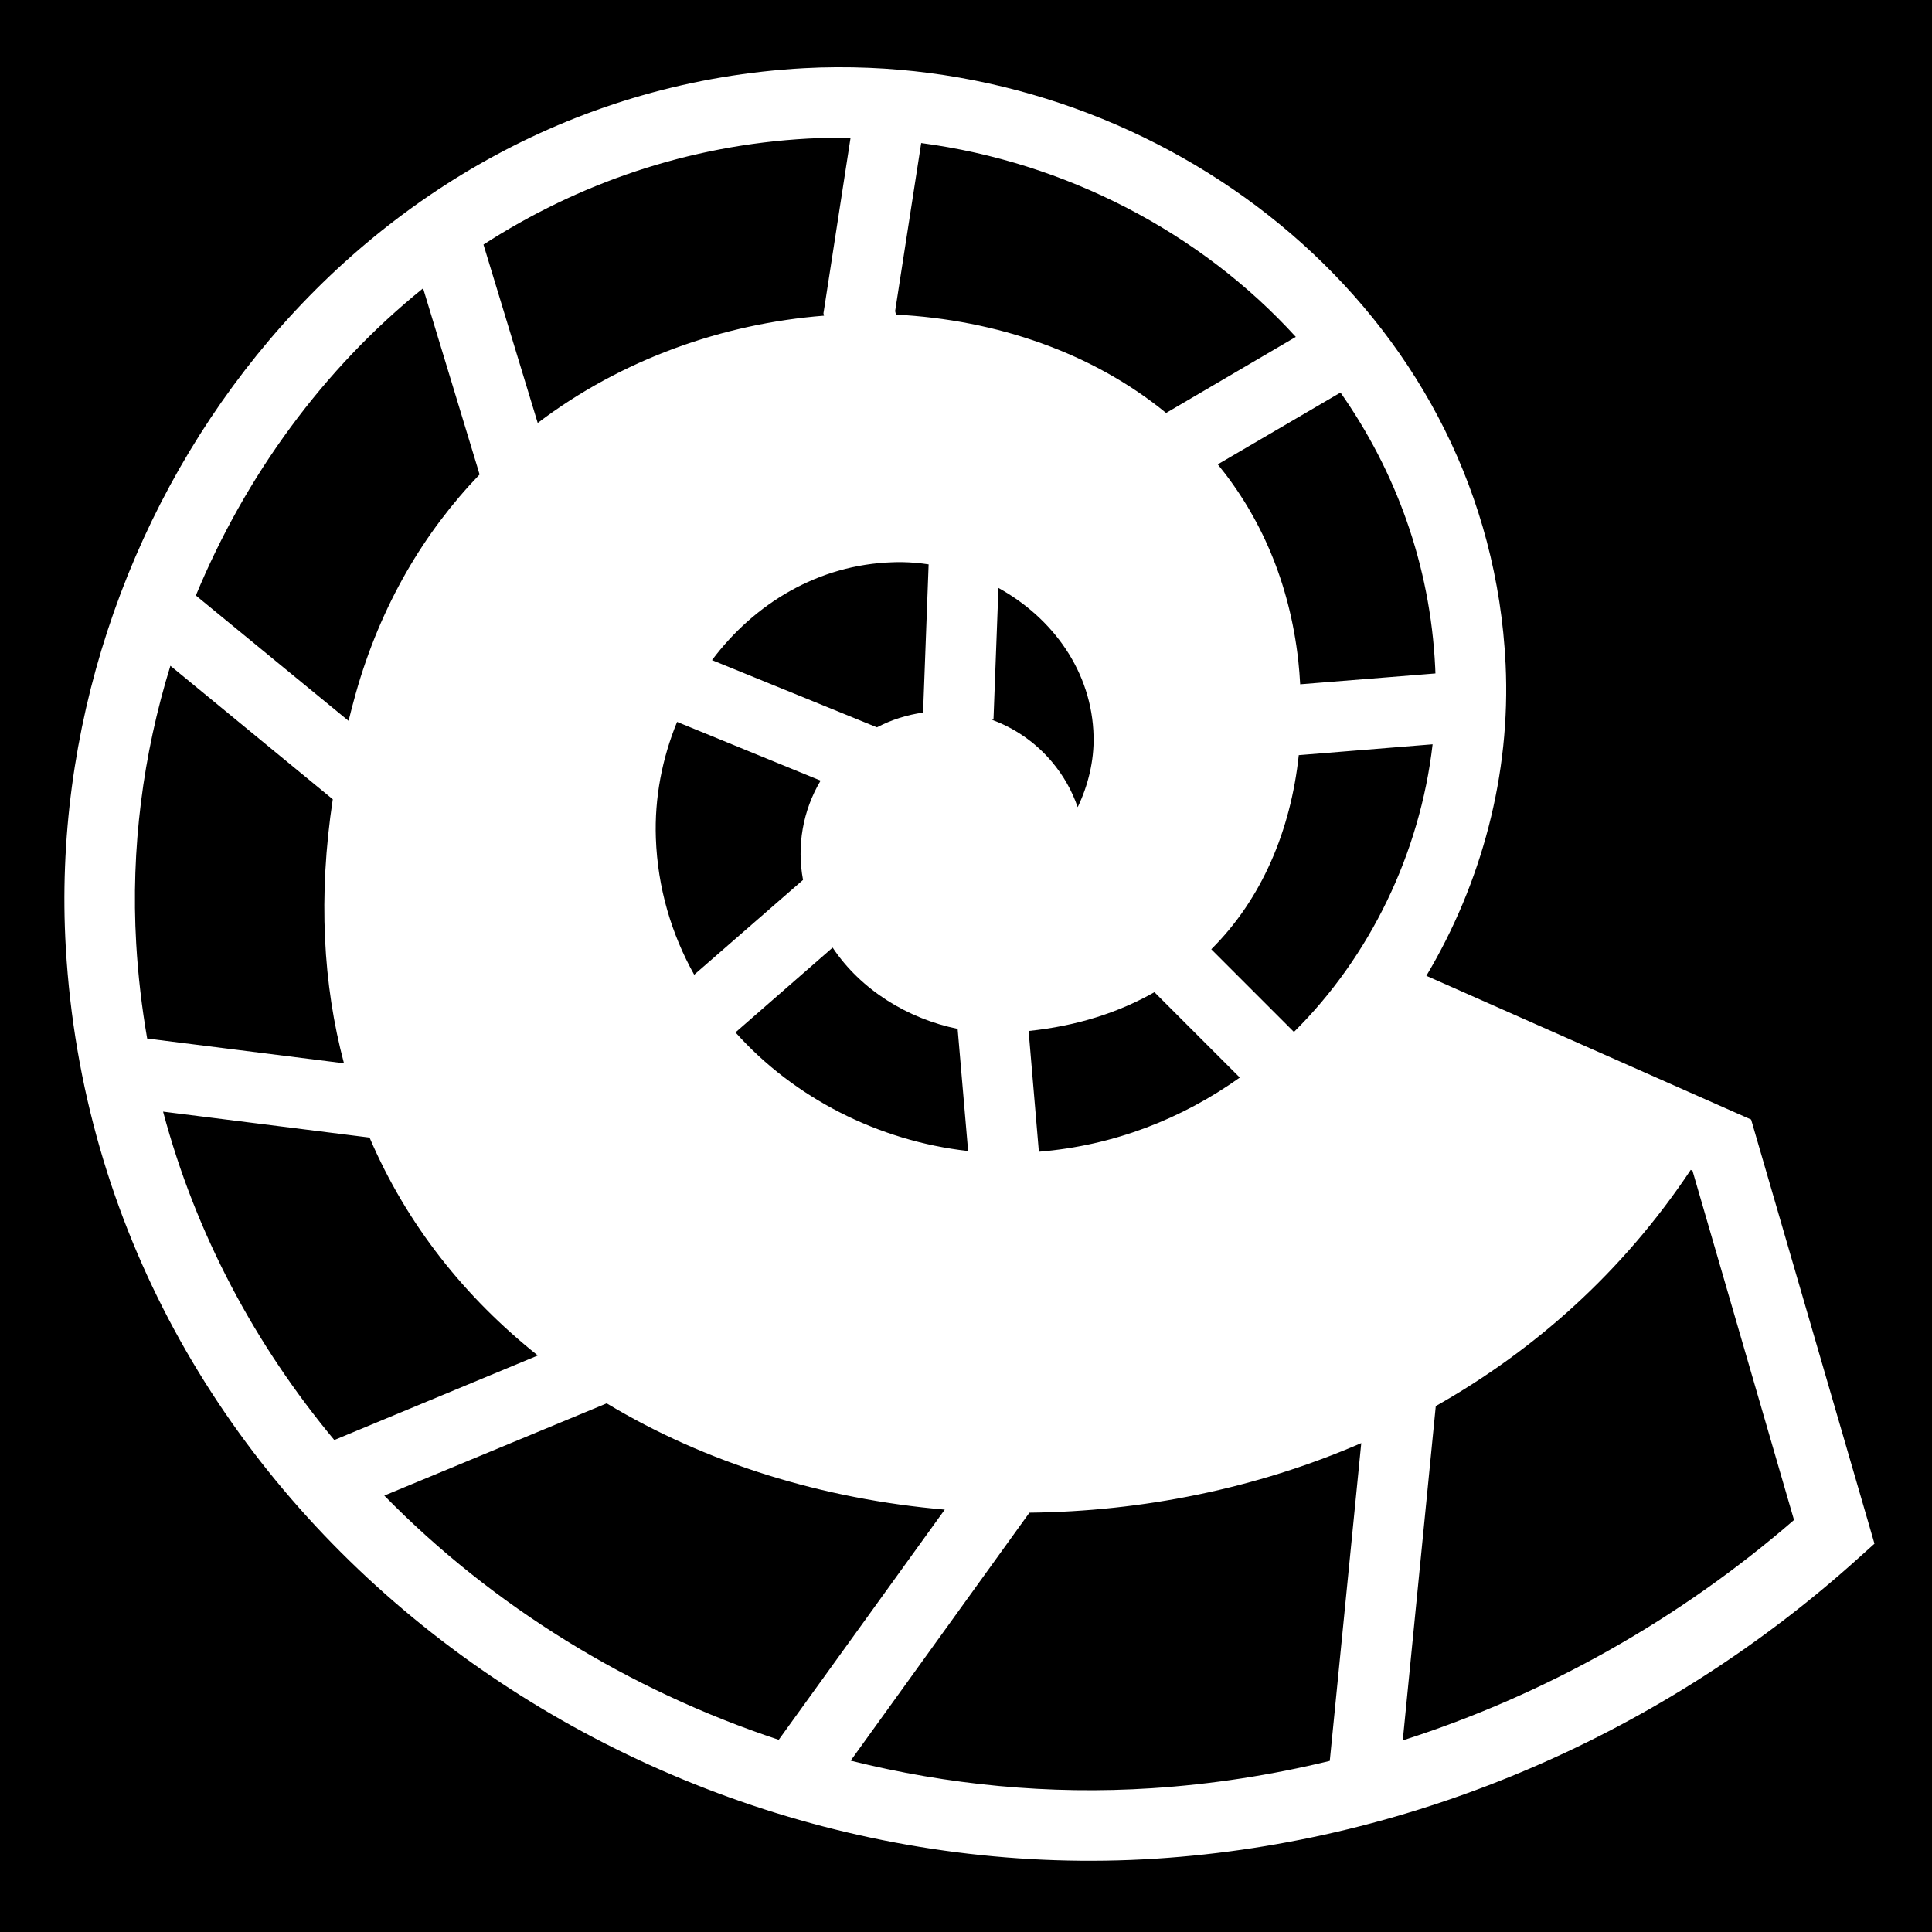
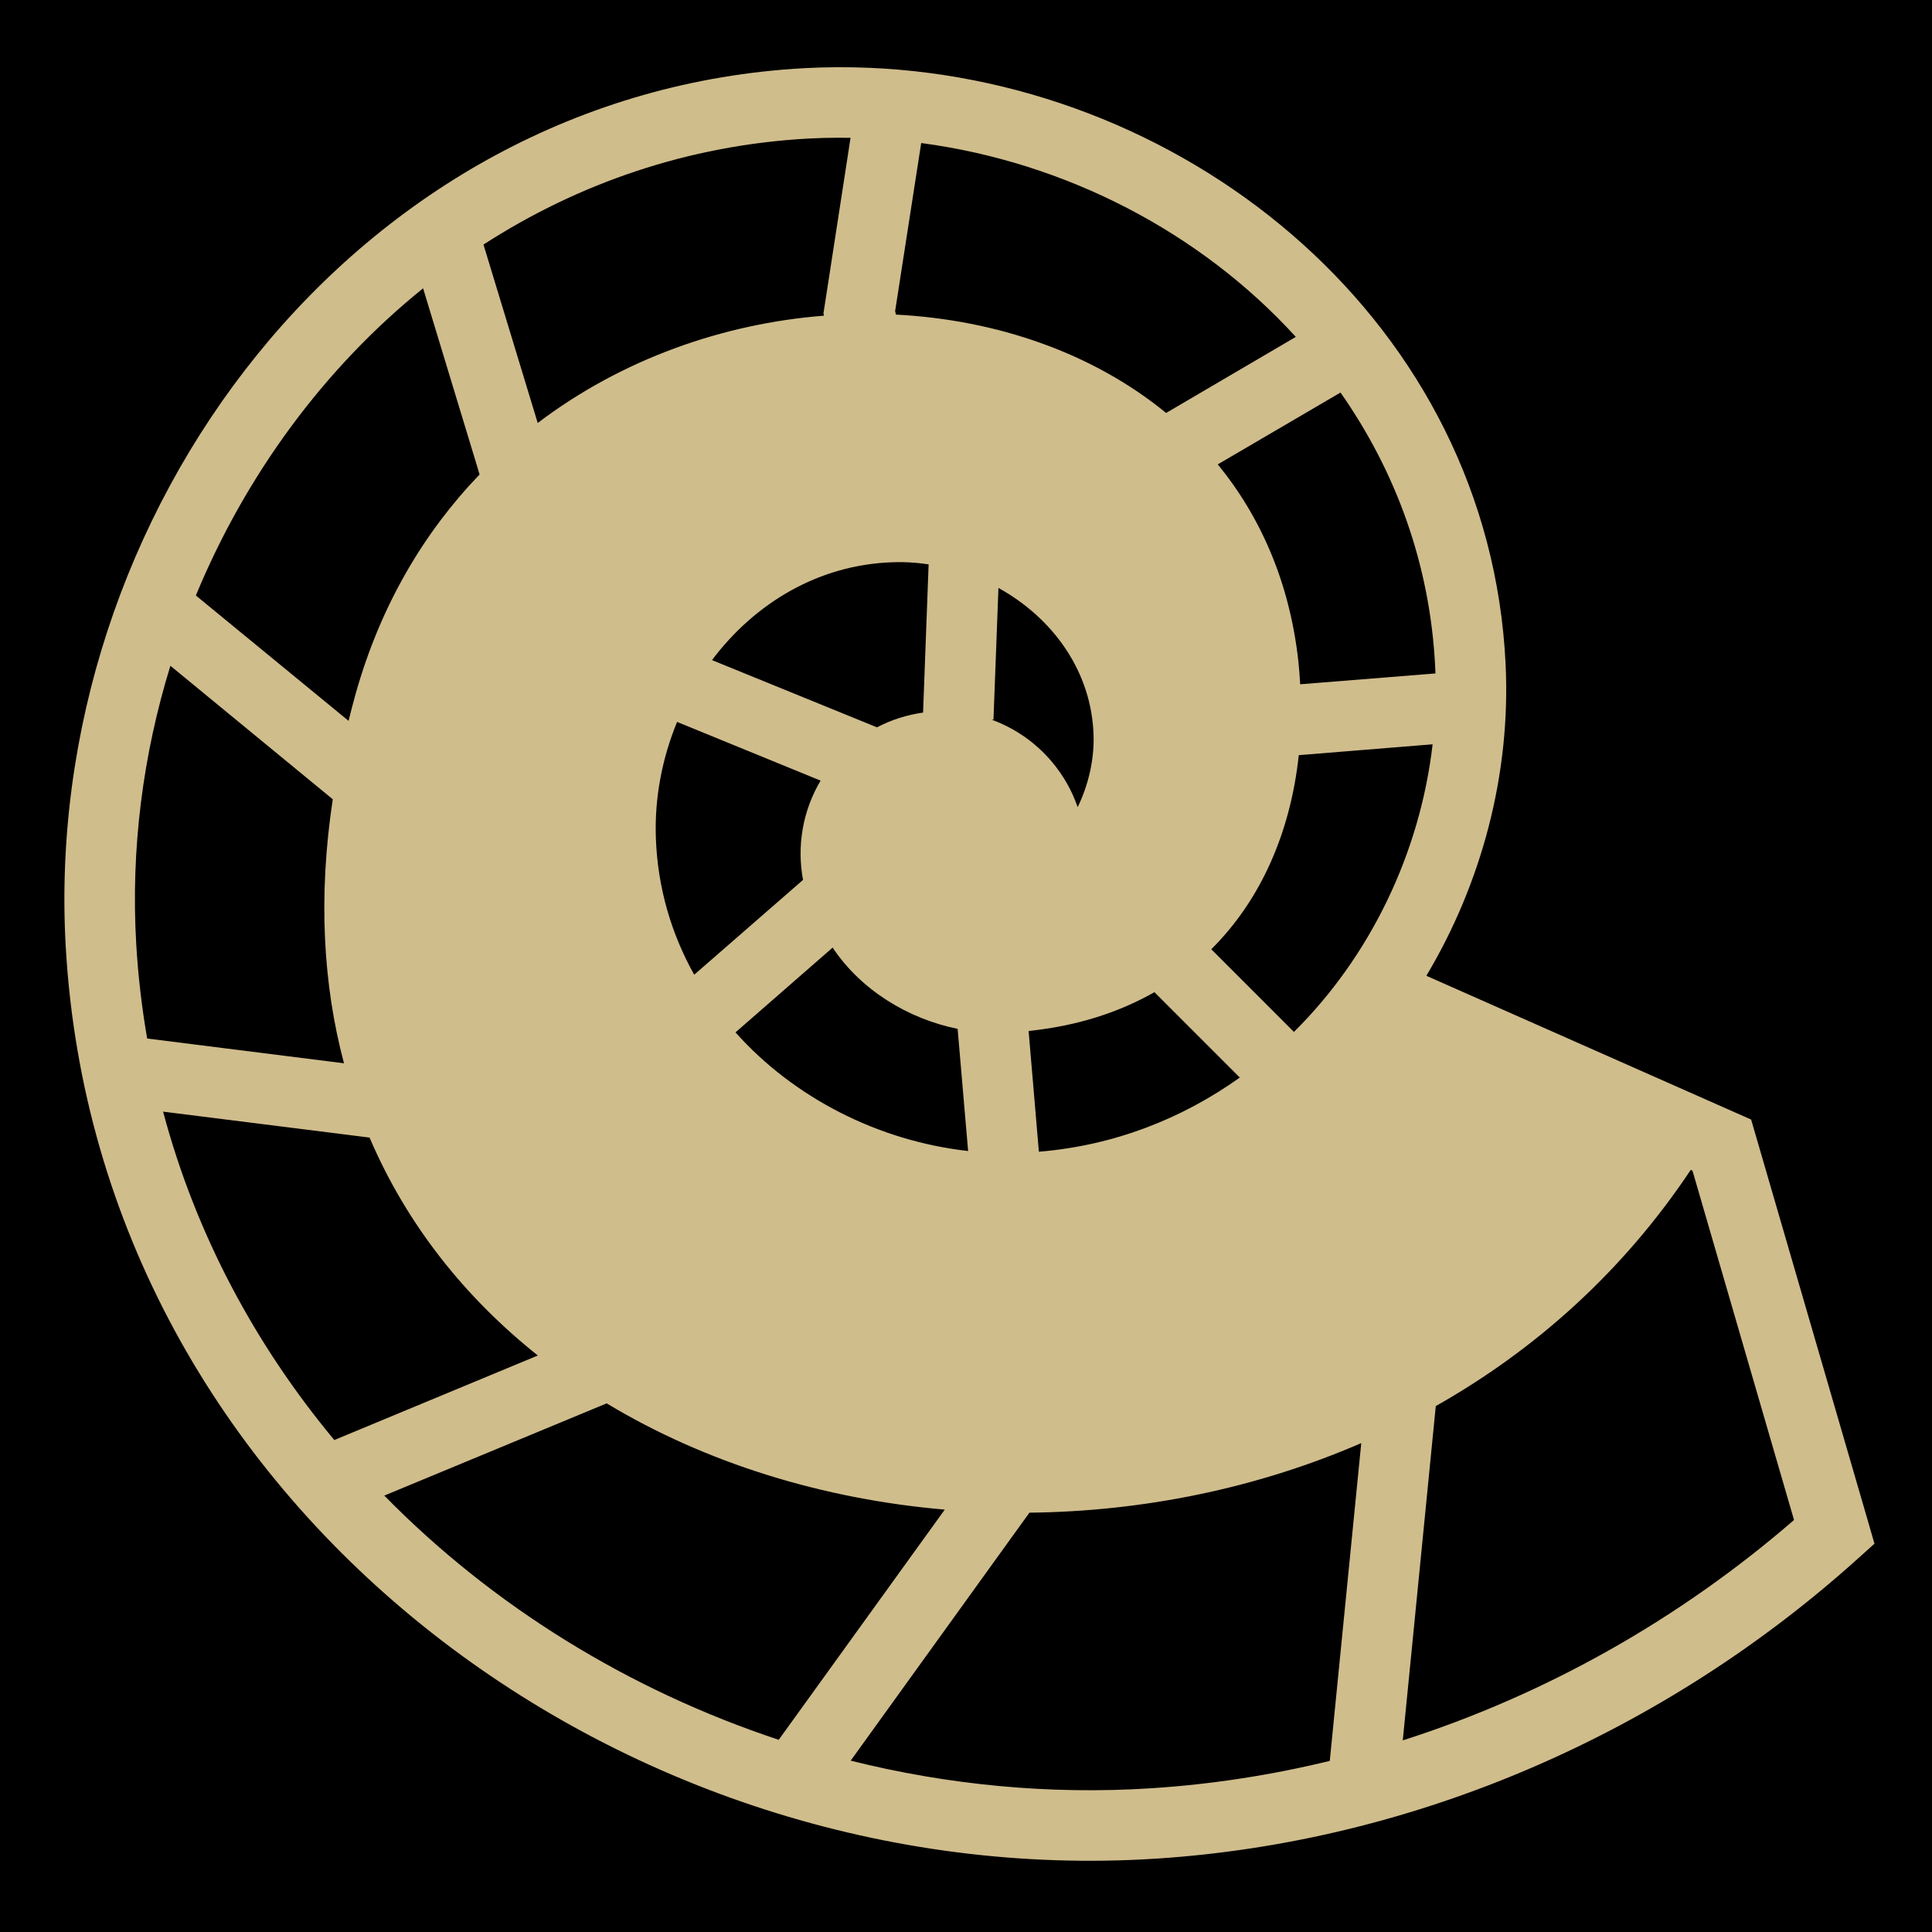
- <svg xmlns="http://www.w3.org/2000/svg" viewBox="0 0 512 512" style="height: 512px; width: 512px;">
-   <path d="M0 0h512v512H0z" fill="#000" fill-opacity="1" />
-   <g class="" transform="translate(0,0)" style="">
-     <path d="M221.75 17.813c-2.866.013-5.723.092-8.594.25C94.004 24.596 10.79 136.428 17.436 251.155 25.995 398.813 164.3 501.693 306.315 492.562h.03c68.975-4.446 134.884-33.45 186.063-79.562l4.344-3.906-1.625-5.625-29.844-102.595-1.217-4.188-3.97-1.75L378 258.594c14.594-24.457 22.398-53.31 21-82.563-4.3-89.976-83.124-154.5-168.656-158.06-2.85-.12-5.728-.17-8.594-.157zm.125 18.687c1.174-.007 2.36.015 3.53.03L218.5 81.28l-.28 1.75.155.626c-26.733 2.106-53.554 11.503-75.875 28.438l-14.375-47.28c25.05-16.172 54.175-26.346 86.063-28.095 2.567-.142 5.13-.205 7.687-.22zm22.25 1.406c38.27 5.08 74 23.623 99.28 51.375l-34 19.94-.374.218c-19.422-15.903-44.874-24.69-71.592-26.063l-.22-.938 6.907-44.53zm-132 38.5l14.344 47.25.624 2.094c-14.64 15.204-26.215 34.55-32.844 58.125-.675 2.4-1.285 4.79-1.875 7.156l-40.47-33.218c13.17-31.817 33.873-60.15 60.22-81.406zM355.25 104.03c14.607 20.833 23.788 45.562 25.094 72.876.025.52.044 1.044.062 1.563l-35.844 2.874c-.124-2.074-.265-4.16-.5-6.25-2.332-20.82-10.02-38.198-21.343-52.03l32.53-19.033zm-116.125 44.94c2.345.038 4.665.25 6.97.593l-1.47 39.28c-4.208.59-8.338 1.873-12.22 3.907l-43.718-17.813c11.268-15.01 28.152-25.316 47.938-25.937.834-.026 1.668-.045 2.5-.03zm25.47 6.843c14.38 7.937 24.832 22.162 25.217 39.343.145 6.436-1.438 13.01-4.218 18.75-1.47-4.27-3.73-8.338-6.813-12-4.44-5.274-10.04-9.043-16.092-11.22l.593.033 1.314-34.907zm-219.44 20.625l43.032 35.375c-3.903 25.766-2.57 49.148 2.97 69.968L39 275.22c-1.418-8.22-2.41-16.602-2.906-25.158-1.455-25.12 1.79-50.093 9.062-73.625zm134.282 14.875l38.032 15.562c-4.74 7.95-6.338 17.343-4.657 26.313l-28.844 25.125c-6.018-10.772-9.68-22.974-10.157-36.188-.384-10.633 1.657-21.176 5.625-30.813zm200.22 5.937c-3.353 28.986-16.63 56.285-36.75 76.22L321 251.56c13.37-13.268 21.052-31.418 23.188-51.437l35.468-2.875zm-159 53.875c7.497 11.248 19.977 18.867 33.124 21.53l2.782 32.376c-23.827-2.664-46.187-14.117-61.656-31.436l25.75-22.47zm85.28 11.813l22.625 22.625c-15.317 10.92-33.362 18.028-53.25 19.656l-2.718-32c12.847-1.323 23.948-4.934 33.344-10.283zM43.22 294.594l54.718 6.875c9.884 23.128 25.378 42.458 44.593 57.75l-53.936 22.405c-20.91-25.13-36.706-54.492-45.375-87.03zM448.06 310.03l.47.22 26.906 92.563c-30.294 26.24-65.746 46.28-103.688 58.406l8.594-87.033.156-1.562c26.19-14.795 49.554-35.547 67.563-62.594zm-287.28 61.876c26.235 15.822 57.278 25.373 89.593 28.156l-44 61c-39.634-13.116-75.807-35.403-104.53-64.718l58.936-24.438zm199.968 10.53l-8.344 84.22c-15.49 3.766-31.305 6.222-47.28 7.25-27.044 1.742-53.936-.874-79.688-7.312l45.656-63.344 1.72-2.375c29.813-.32 60.02-6.33 87.936-18.438z" fill="#fff" fill-opacity="1" />
+ <svg xmlns="http://www.w3.org/2000/svg" width="100%" height="100%" viewBox="0 0 512 512" version="1.1" xml:space="preserve" style="fill-rule:evenodd;clip-rule:evenodd;stroke-linejoin:round;stroke-miterlimit:2;">
+   <rect x="0" y="0" width="512" height="512" style="fill-rule:nonzero;" />
+   <g>
+     <path d="M221.75,17.813C218.884,17.826 216.027,17.905 213.156,18.063C94.004,24.596 10.79,136.428 17.436,251.155C25.995,398.813 164.3,501.693 306.315,492.562L306.345,492.562C375.32,488.116 441.229,459.112 492.408,413L496.752,409.094L495.127,403.469L465.283,300.874L464.066,296.686L460.096,294.936L378,258.594C392.594,234.137 400.398,205.284 399,176.031C394.7,86.055 315.876,21.531 230.344,17.971C227.494,17.851 224.616,17.801 221.75,17.814L221.75,17.813ZM221.875,36.5C223.049,36.493 224.235,36.515 225.405,36.53L218.5,81.28L218.22,83.03L218.375,83.656C191.642,85.762 164.821,95.159 142.5,112.094L128.125,64.814C153.175,48.642 182.3,38.468 214.188,36.719C216.755,36.577 219.318,36.514 221.875,36.499L221.875,36.5ZM244.125,37.906C282.395,42.986 318.125,61.529 343.405,89.281L309.405,109.221L309.031,109.439C289.609,93.536 264.157,84.749 237.439,83.376L237.219,82.438L244.126,37.908L244.125,37.906ZM112.125,76.406L126.469,123.656L127.093,125.75C112.453,140.954 100.878,160.3 94.249,183.875C93.574,186.275 92.964,188.665 92.374,191.031L51.904,157.813C65.074,125.996 85.777,97.663 112.124,76.407L112.125,76.406ZM355.25,104.03C369.857,124.863 379.038,149.592 380.344,176.906C380.369,177.426 380.388,177.95 380.406,178.469L344.562,181.343C344.438,179.269 344.297,177.183 344.062,175.093C341.73,154.273 334.042,136.895 322.719,123.063L355.249,104.03L355.25,104.03ZM239.125,148.97C241.47,149.008 243.79,149.22 246.095,149.563L244.625,188.843C240.417,189.433 236.287,190.716 232.405,192.75L188.687,174.937C199.955,159.927 216.839,149.621 236.625,149C237.459,148.974 238.293,148.955 239.125,148.97ZM264.595,155.813C278.975,163.75 289.427,177.975 289.812,195.156C289.957,201.592 288.374,208.166 285.594,213.906C284.124,209.636 281.864,205.568 278.781,201.906C274.341,196.632 268.741,192.863 262.689,190.686L263.282,190.719L264.596,155.812L264.595,155.813ZM45.155,176.438L88.187,211.813C84.284,237.579 85.617,260.961 91.157,281.781L39,275.22C37.582,267 36.59,258.618 36.094,250.062C34.639,224.942 37.884,199.969 45.156,176.437L45.155,176.438ZM179.437,191.313L217.469,206.875C212.729,214.825 211.131,224.218 212.812,233.188L183.968,258.313C177.95,247.541 174.288,235.339 173.811,222.125C173.427,211.492 175.468,200.949 179.436,191.312L179.437,191.313ZM379.657,197.25C376.304,226.236 363.027,253.535 342.907,273.47L321,251.56C334.37,238.292 342.052,220.142 344.188,200.123L379.656,197.248L379.657,197.25ZM220.657,251.125C228.154,262.373 240.634,269.992 253.781,272.655L256.563,305.031C232.736,302.367 210.376,290.914 194.907,273.595L220.657,251.125ZM305.937,262.938L328.562,285.563C313.245,296.483 295.2,303.591 275.312,305.219L272.594,273.219C285.441,271.896 296.542,268.285 305.938,262.936L305.937,262.938ZM43.22,294.594L97.938,301.469C107.822,324.597 123.316,343.927 142.531,359.219L88.595,381.624C67.685,356.494 51.889,327.132 43.22,294.594ZM448.06,310.03L448.53,310.25L475.436,402.813C445.142,429.053 409.69,449.093 371.748,461.219L380.342,374.186L380.498,372.624C406.688,357.829 430.052,337.077 448.061,310.03L448.06,310.03ZM160.78,371.906C187.015,387.728 218.058,397.279 250.373,400.062L206.373,461.062C166.739,447.946 130.566,425.659 101.843,396.344L160.779,371.906L160.78,371.906ZM360.748,382.436L352.404,466.656C336.914,470.422 321.099,472.878 305.124,473.906C278.08,475.648 251.188,473.032 225.436,466.594L271.092,403.25L272.812,400.875C302.625,400.555 332.832,394.545 360.748,382.437L360.748,382.436Z" style="fill:rgb(208,189,140);fill-rule:nonzero;" />
  </g>
</svg>
